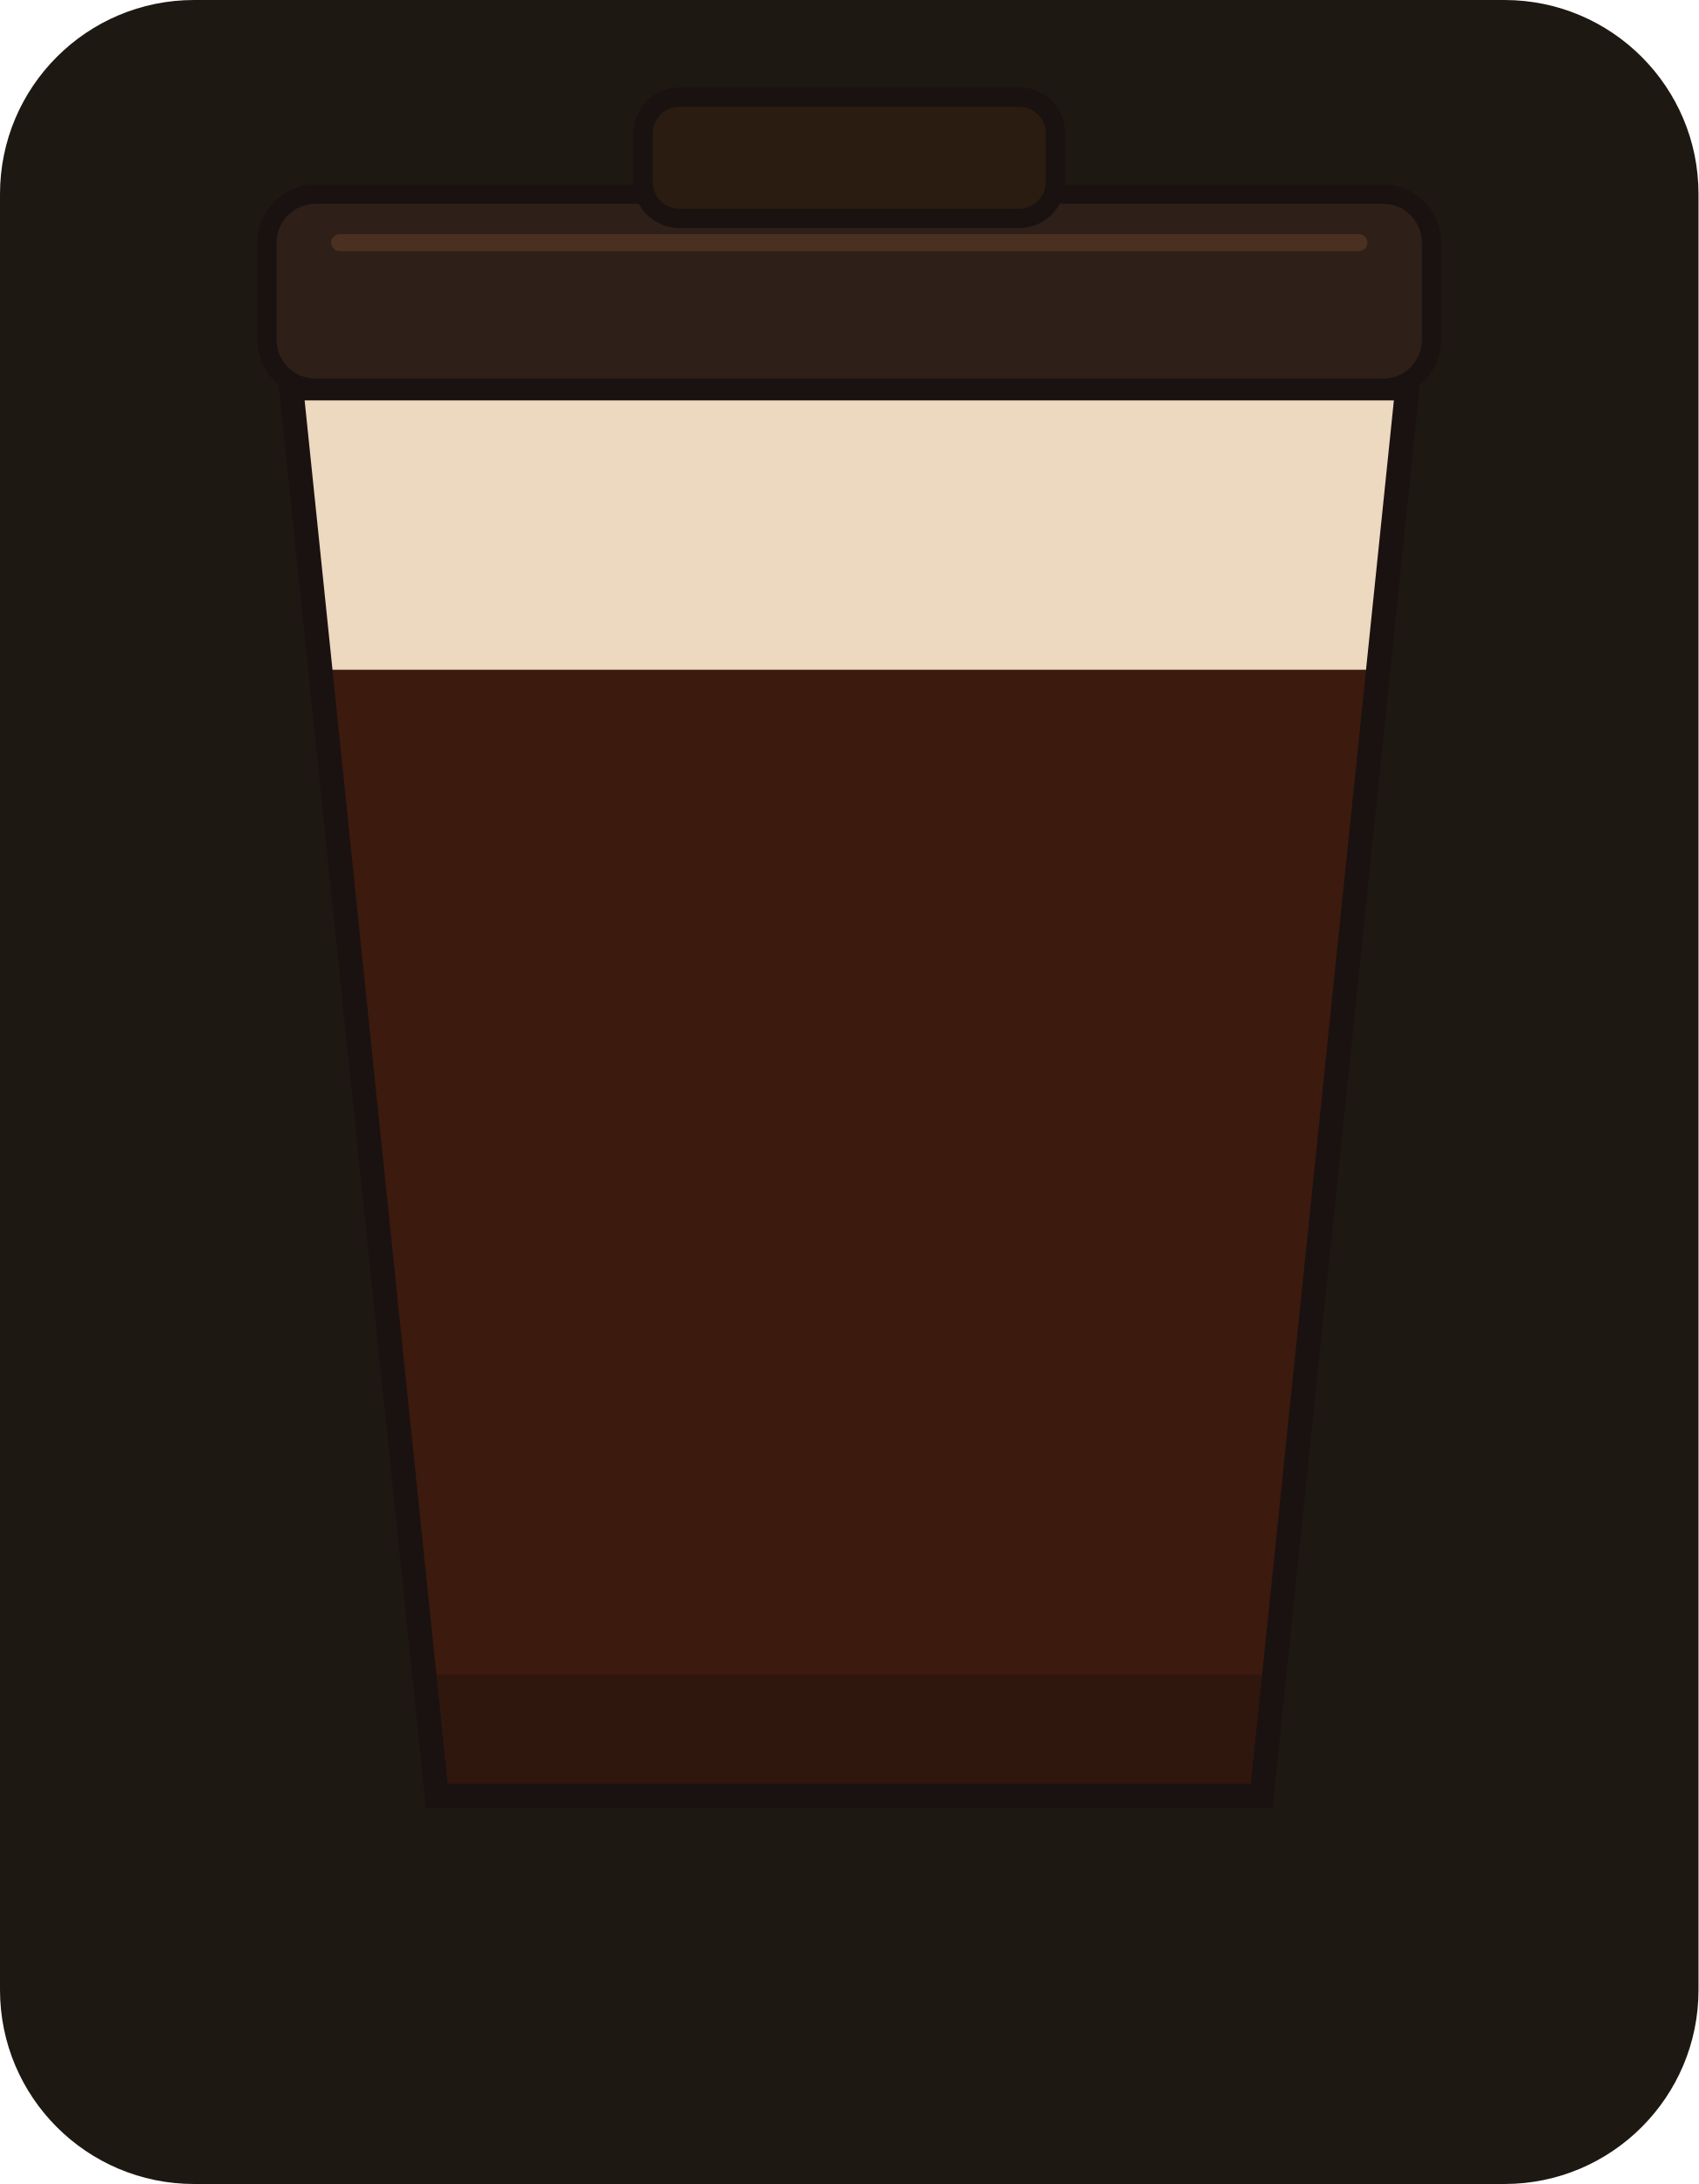
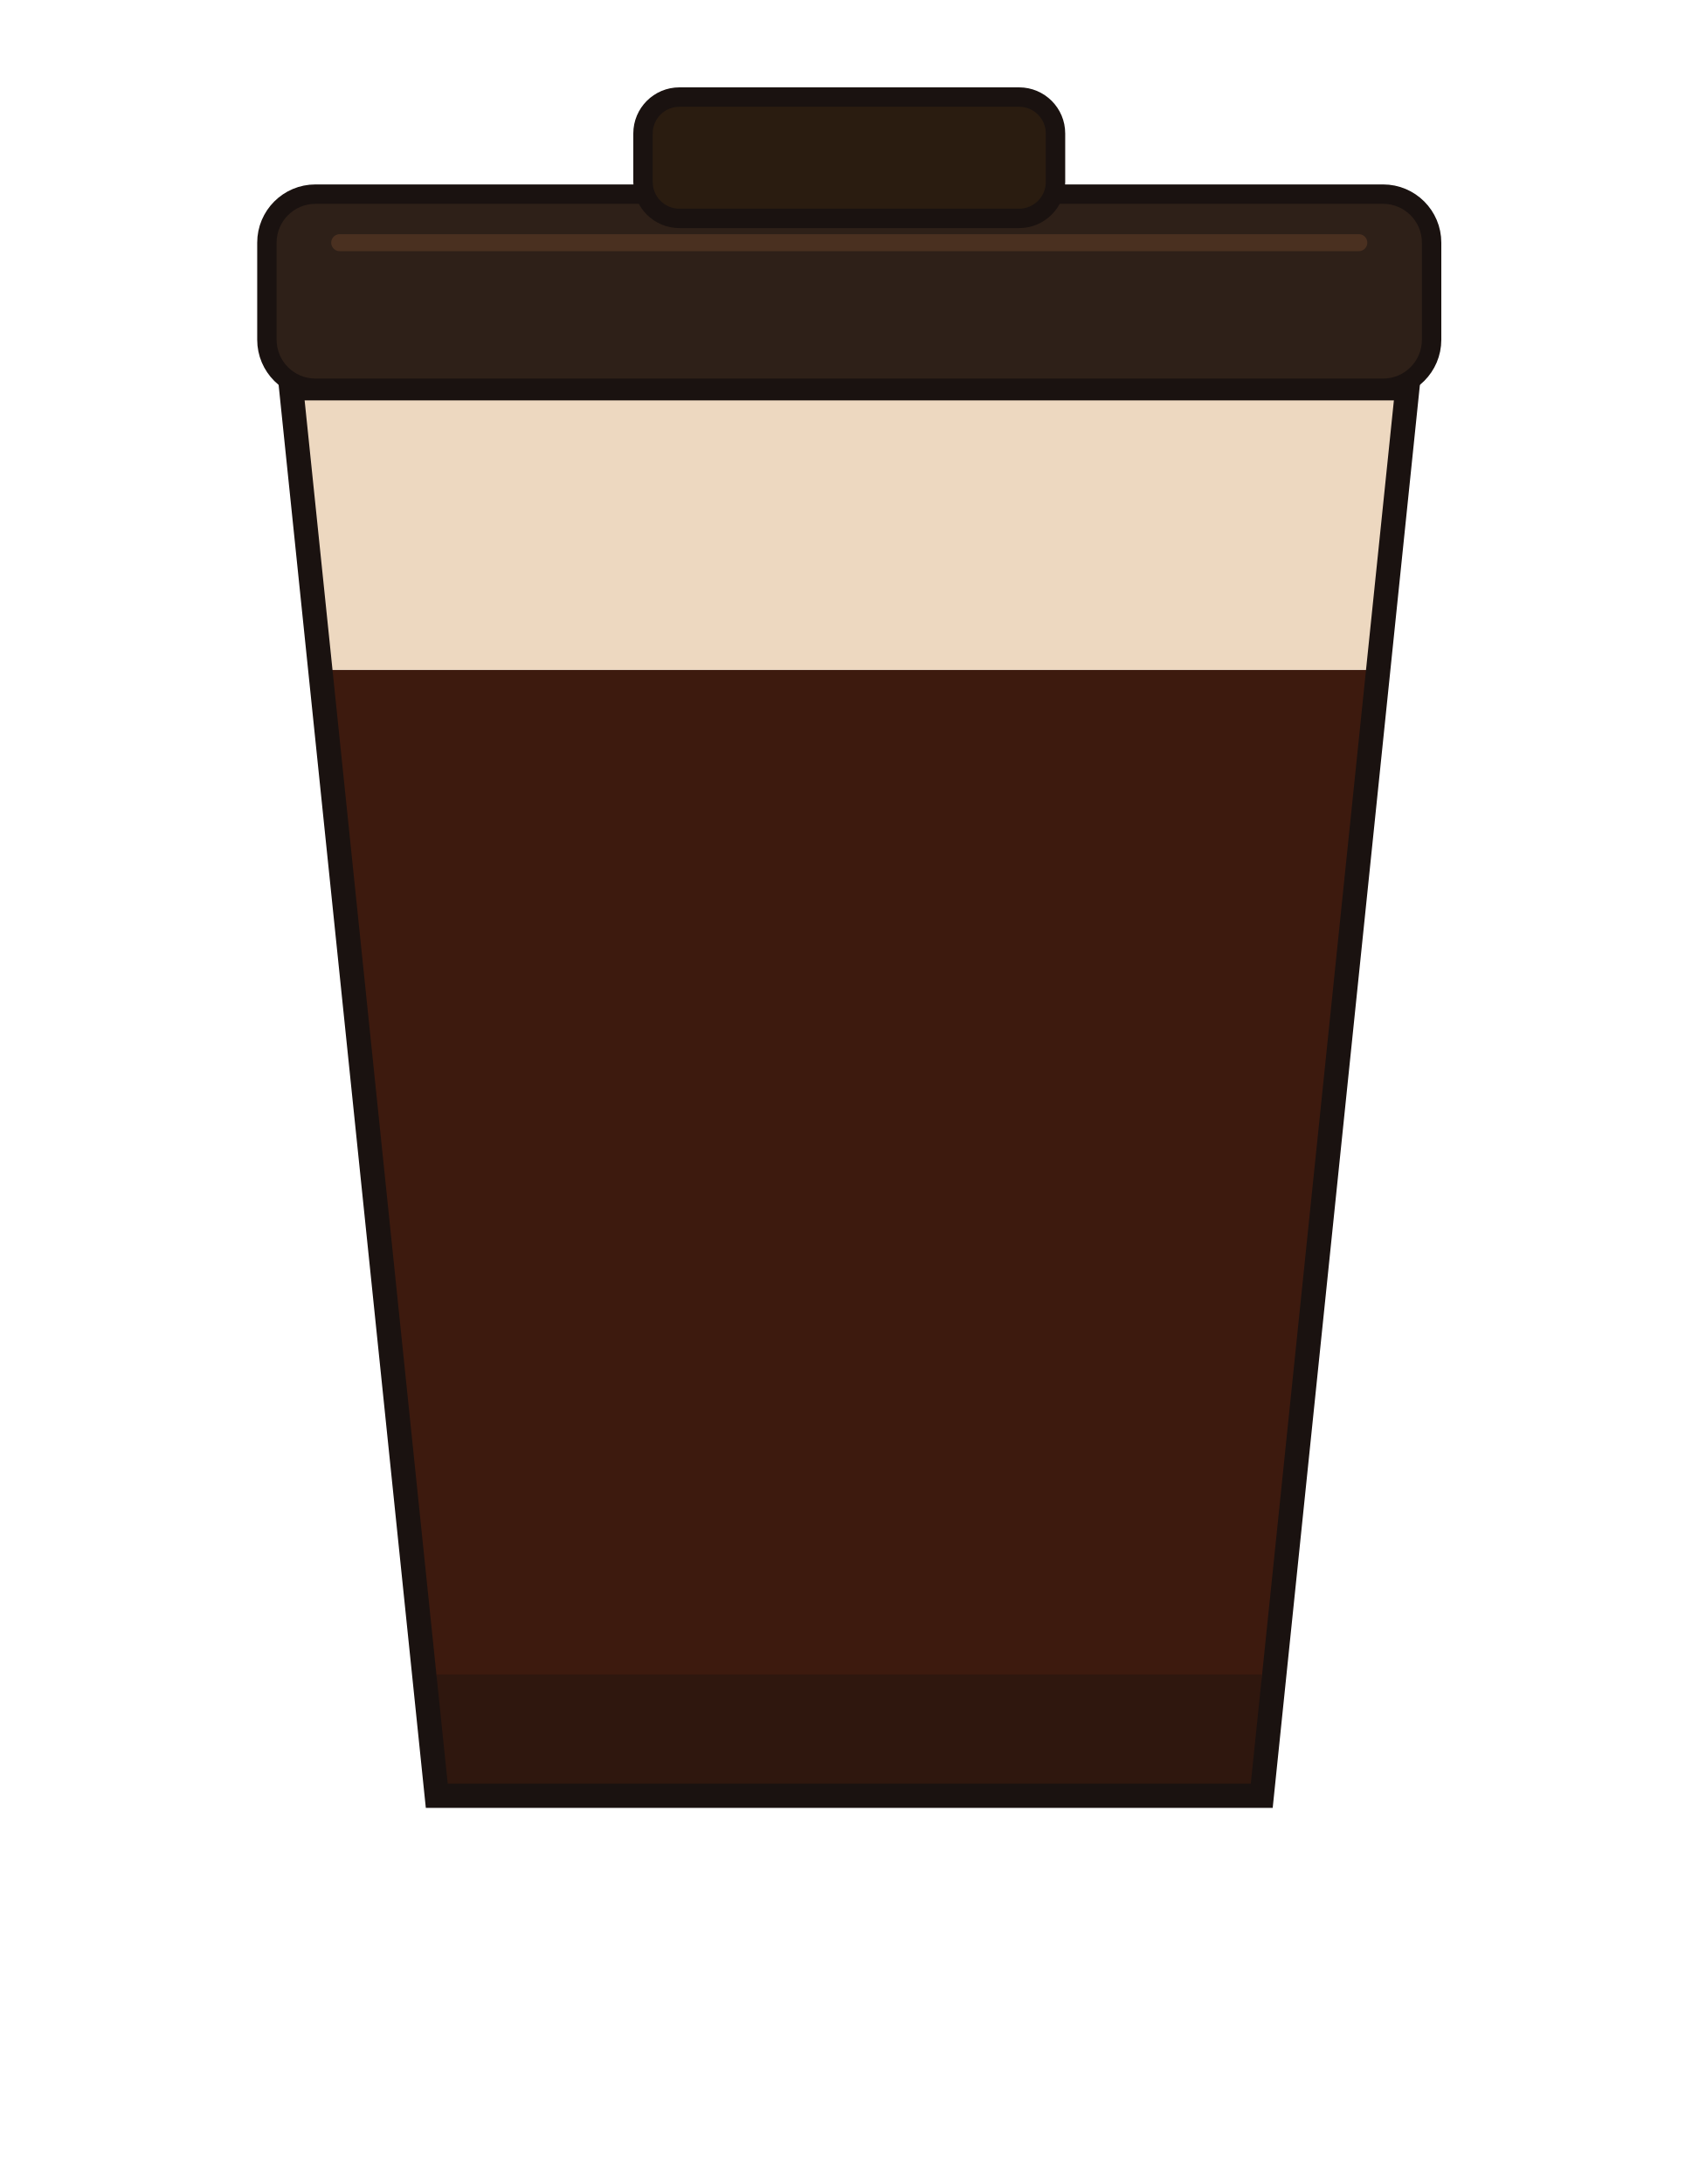
<svg xmlns="http://www.w3.org/2000/svg" width="70" height="90" viewBox="0 0 70 90">
-   <rect width="70" height="90" fill="#1e1812" rx="8" />
  <defs>
    <clipPath id="c_macchiato">
      <path d="M12,16 L58,16 L52,74 L18,74 Z" />
    </clipPath>
  </defs>
  <polygon points="13.2,27.6 56.8,27.6 52.0,74.0 18.0,74.0" fill="#3D1A0E" clip-path="url(#c_macchiato)" />
  <polygon points="12.0,16.0 58.0,16.0 56.8,27.6 13.2,27.6" fill="#EDD8C0" clip-path="url(#c_macchiato)" />
  <path d="M12,16 L58,16 L52,74 L18,74 Z" fill="none" stroke="#1a1210" stroke-width="1" />
  <rect x="18" y="69" width="34" height="5" fill="#1a1210" opacity="0.4" clip-path="url(#c_macchiato)" />
  <rect x="11" y="8" width="48" height="8" rx="2" fill="#2e2018" stroke="#1a1210" stroke-width="0.8" />
  <line x1="14" y1="10" x2="56" y2="10" stroke="#4a3020" stroke-width="0.7" stroke-linecap="round" />
  <rect x="26.5" y="4" width="17" height="5" rx="1.5" fill="#2a1c10" stroke="#1a1210" stroke-width="0.8" />
</svg>
